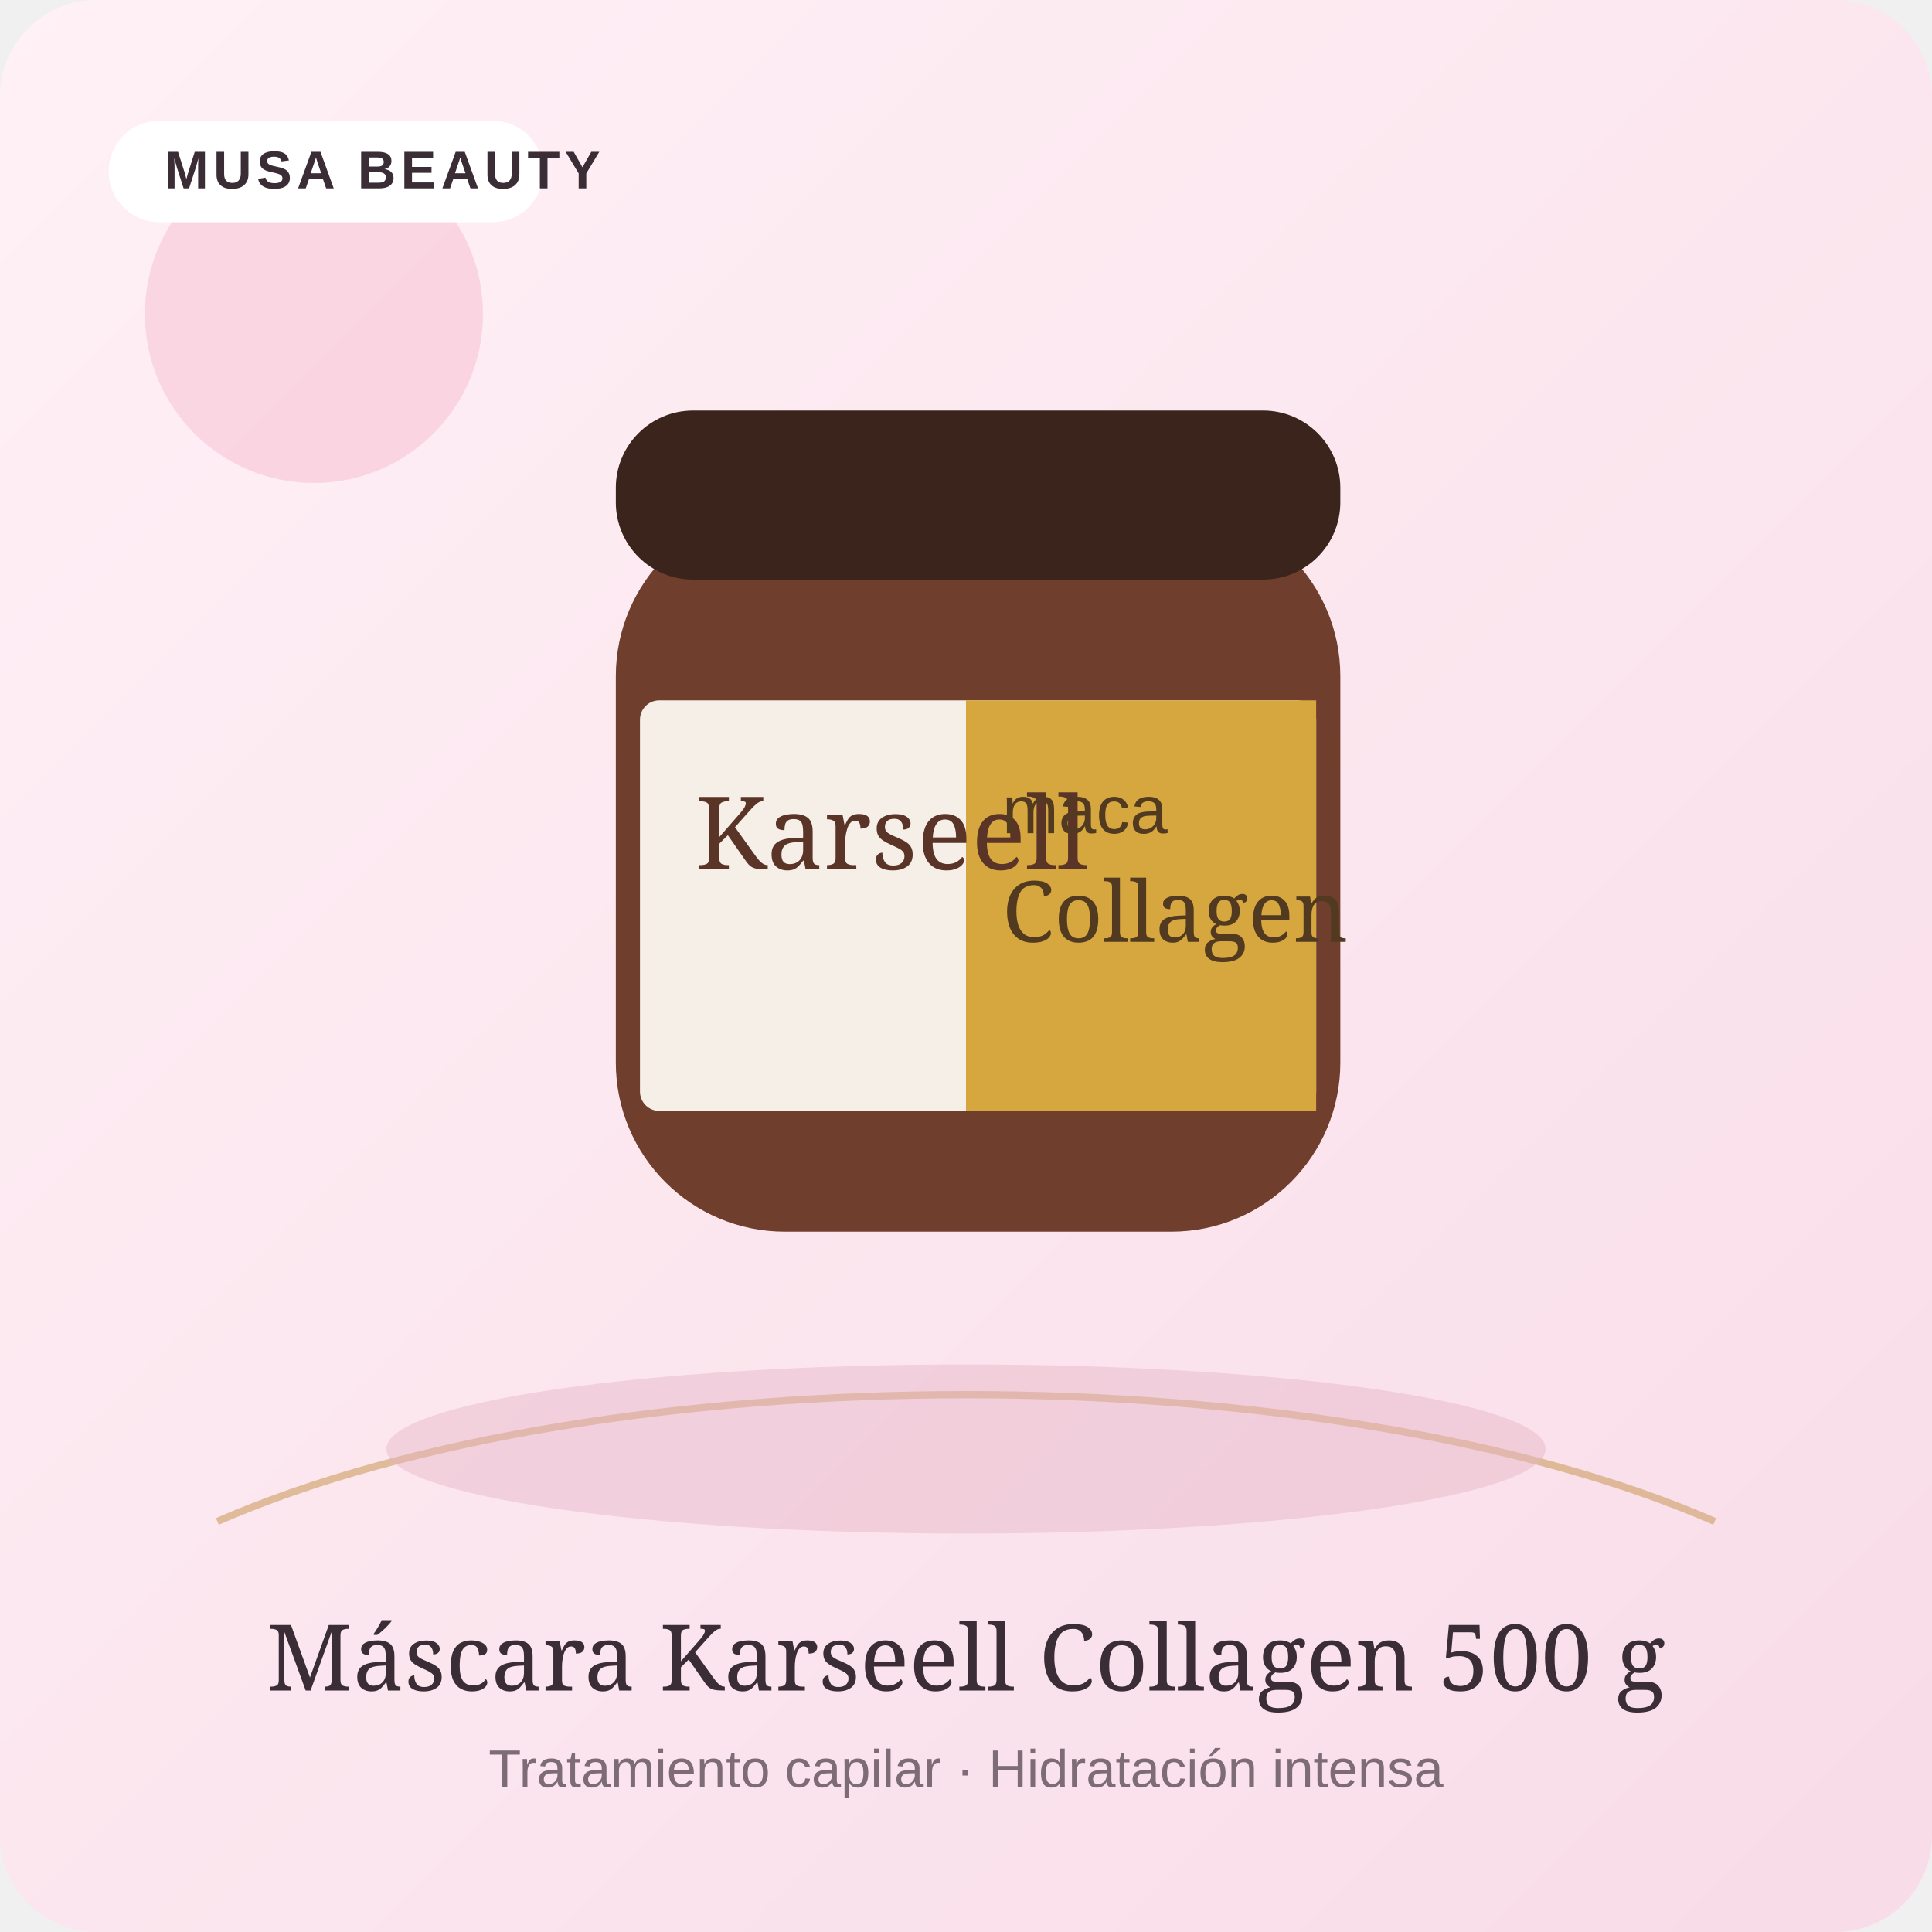
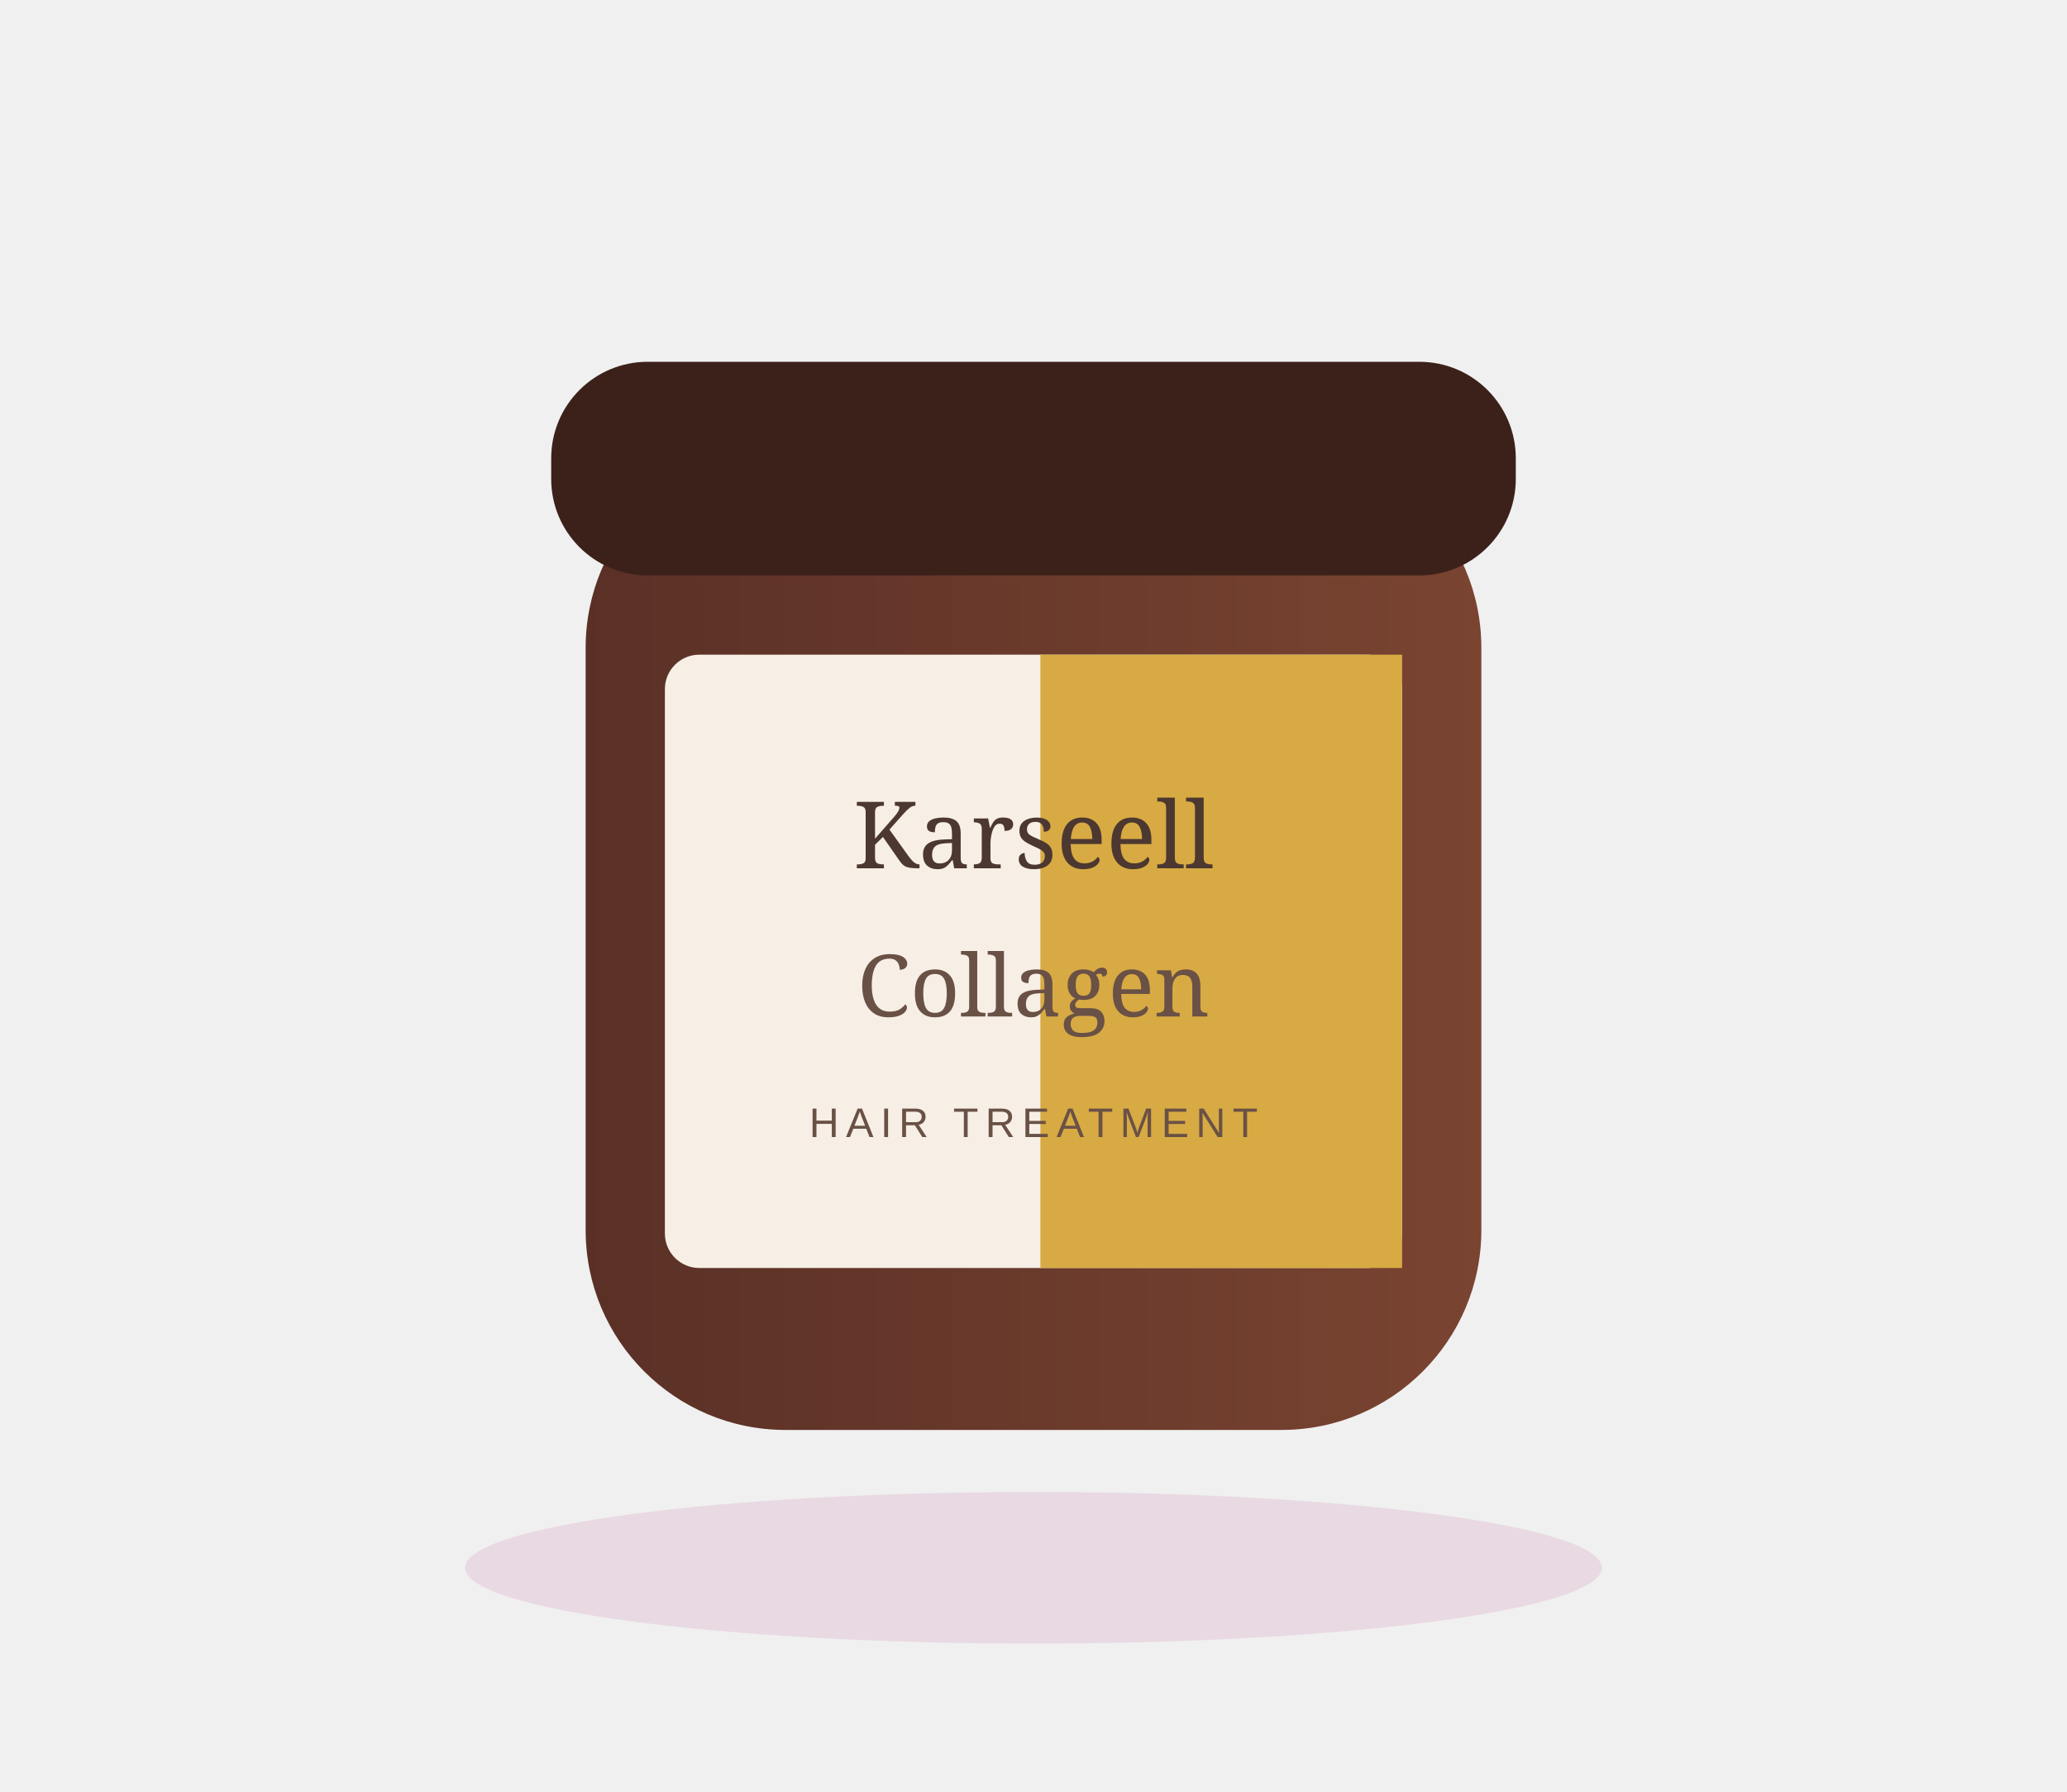
- <svg xmlns="http://www.w3.org/2000/svg" width="800" height="800" viewBox="0 0 800 800">
+ <svg xmlns="http://www.w3.org/2000/svg" viewBox="0 0 600 520">
  <defs>
-     <linearGradient id="g" x1="0" y1="0" x2="1" y2="1">
-       <stop stop-color="#fff1f6" />
-       <stop offset="1" stop-color="#f8dce8" />
+     <linearGradient id="g" x1="0" x2="1">
+       <stop offset="0" stop-color="#5a3026" />
+       <stop offset="1" stop-color="#7a4431" />
    </linearGradient>
  </defs>
-   <rect width="800" height="800" rx="40" fill="url(#g)" />
-   <circle cx="130" cy="130" r="70" fill="#f6b7cc" opacity=".45" />
-   <path d="M90 630 C250 560 550 560 710 630" fill="none" stroke="#cfa36b" stroke-width="3" opacity=".65" />
-   <ellipse cx="400" cy="600" rx="240" ry="35" fill="#e6b3c5" opacity=".45" />
-   <g transform="translate(210 170)">
-     <rect x="45" y="40" width="300" height="300" rx="70" fill="#6f3e2d" />
-     <rect x="55" y="120" width="280" height="170" rx="8" fill="#f5efe8" />
-     <rect x="190" y="120" width="145" height="170" fill="#d6a63f" />
-     <text x="78" y="190" font-family="Georgia" font-size="42" fill="#5b3428">Karseell</text>
-     <text x="205" y="175" font-family="Arial" font-size="28" fill="#513a20">maca</text>
-     <text x="205" y="220" font-family="Georgia" font-size="35" fill="#513a20">Collagen</text>
-     <rect x="45" y="0" width="300" height="70" rx="32" fill="#3b241c" />
-   </g>
-   <rect x="45" y="50" width="180" height="42" rx="21" fill="#fff" />
-   <text x="68" y="78" font-family="Arial" font-size="22" font-weight="700" letter-spacing="2" fill="#3b2d35">MUSA BEAUTY</text>
-   <text x="400" y="700" text-anchor="middle" font-family="Georgia" font-size="38" fill="#3b2d35">Máscara Karseell Collagen 500 g</text>
-   <text x="400" y="740" text-anchor="middle" font-family="Arial" font-size="22" fill="#7d6b76">Tratamiento capilar · Hidratación intensa</text>
+   <ellipse cx="300" cy="455" rx="165" ry="22" fill="#e9d9e2" />
+   <rect x="170" y="130" width="260" height="285" rx="58" fill="url(#g)" />
+   <rect x="160" y="105" width="280" height="62" rx="28" fill="#3c211b" />
+   <rect x="193" y="190" width="214" height="178" rx="10" fill="#f7efe6" />
+   <rect x="302" y="190" width="105" height="178" fill="#d8aa43" />
+   <text x="300" y="252" text-anchor="middle" font-family="Georgia,serif" font-size="27" fill="#4c3830">Karseell</text>
+   <text x="300" y="295" text-anchor="middle" font-family="Georgia,serif" font-size="25" fill="#6a5146">Collagen</text>
+   <text x="300" y="330" text-anchor="middle" font-family="Arial,sans-serif" font-size="12" letter-spacing="2" fill="#6a5146">HAIR TREATMENT</text>
</svg>
